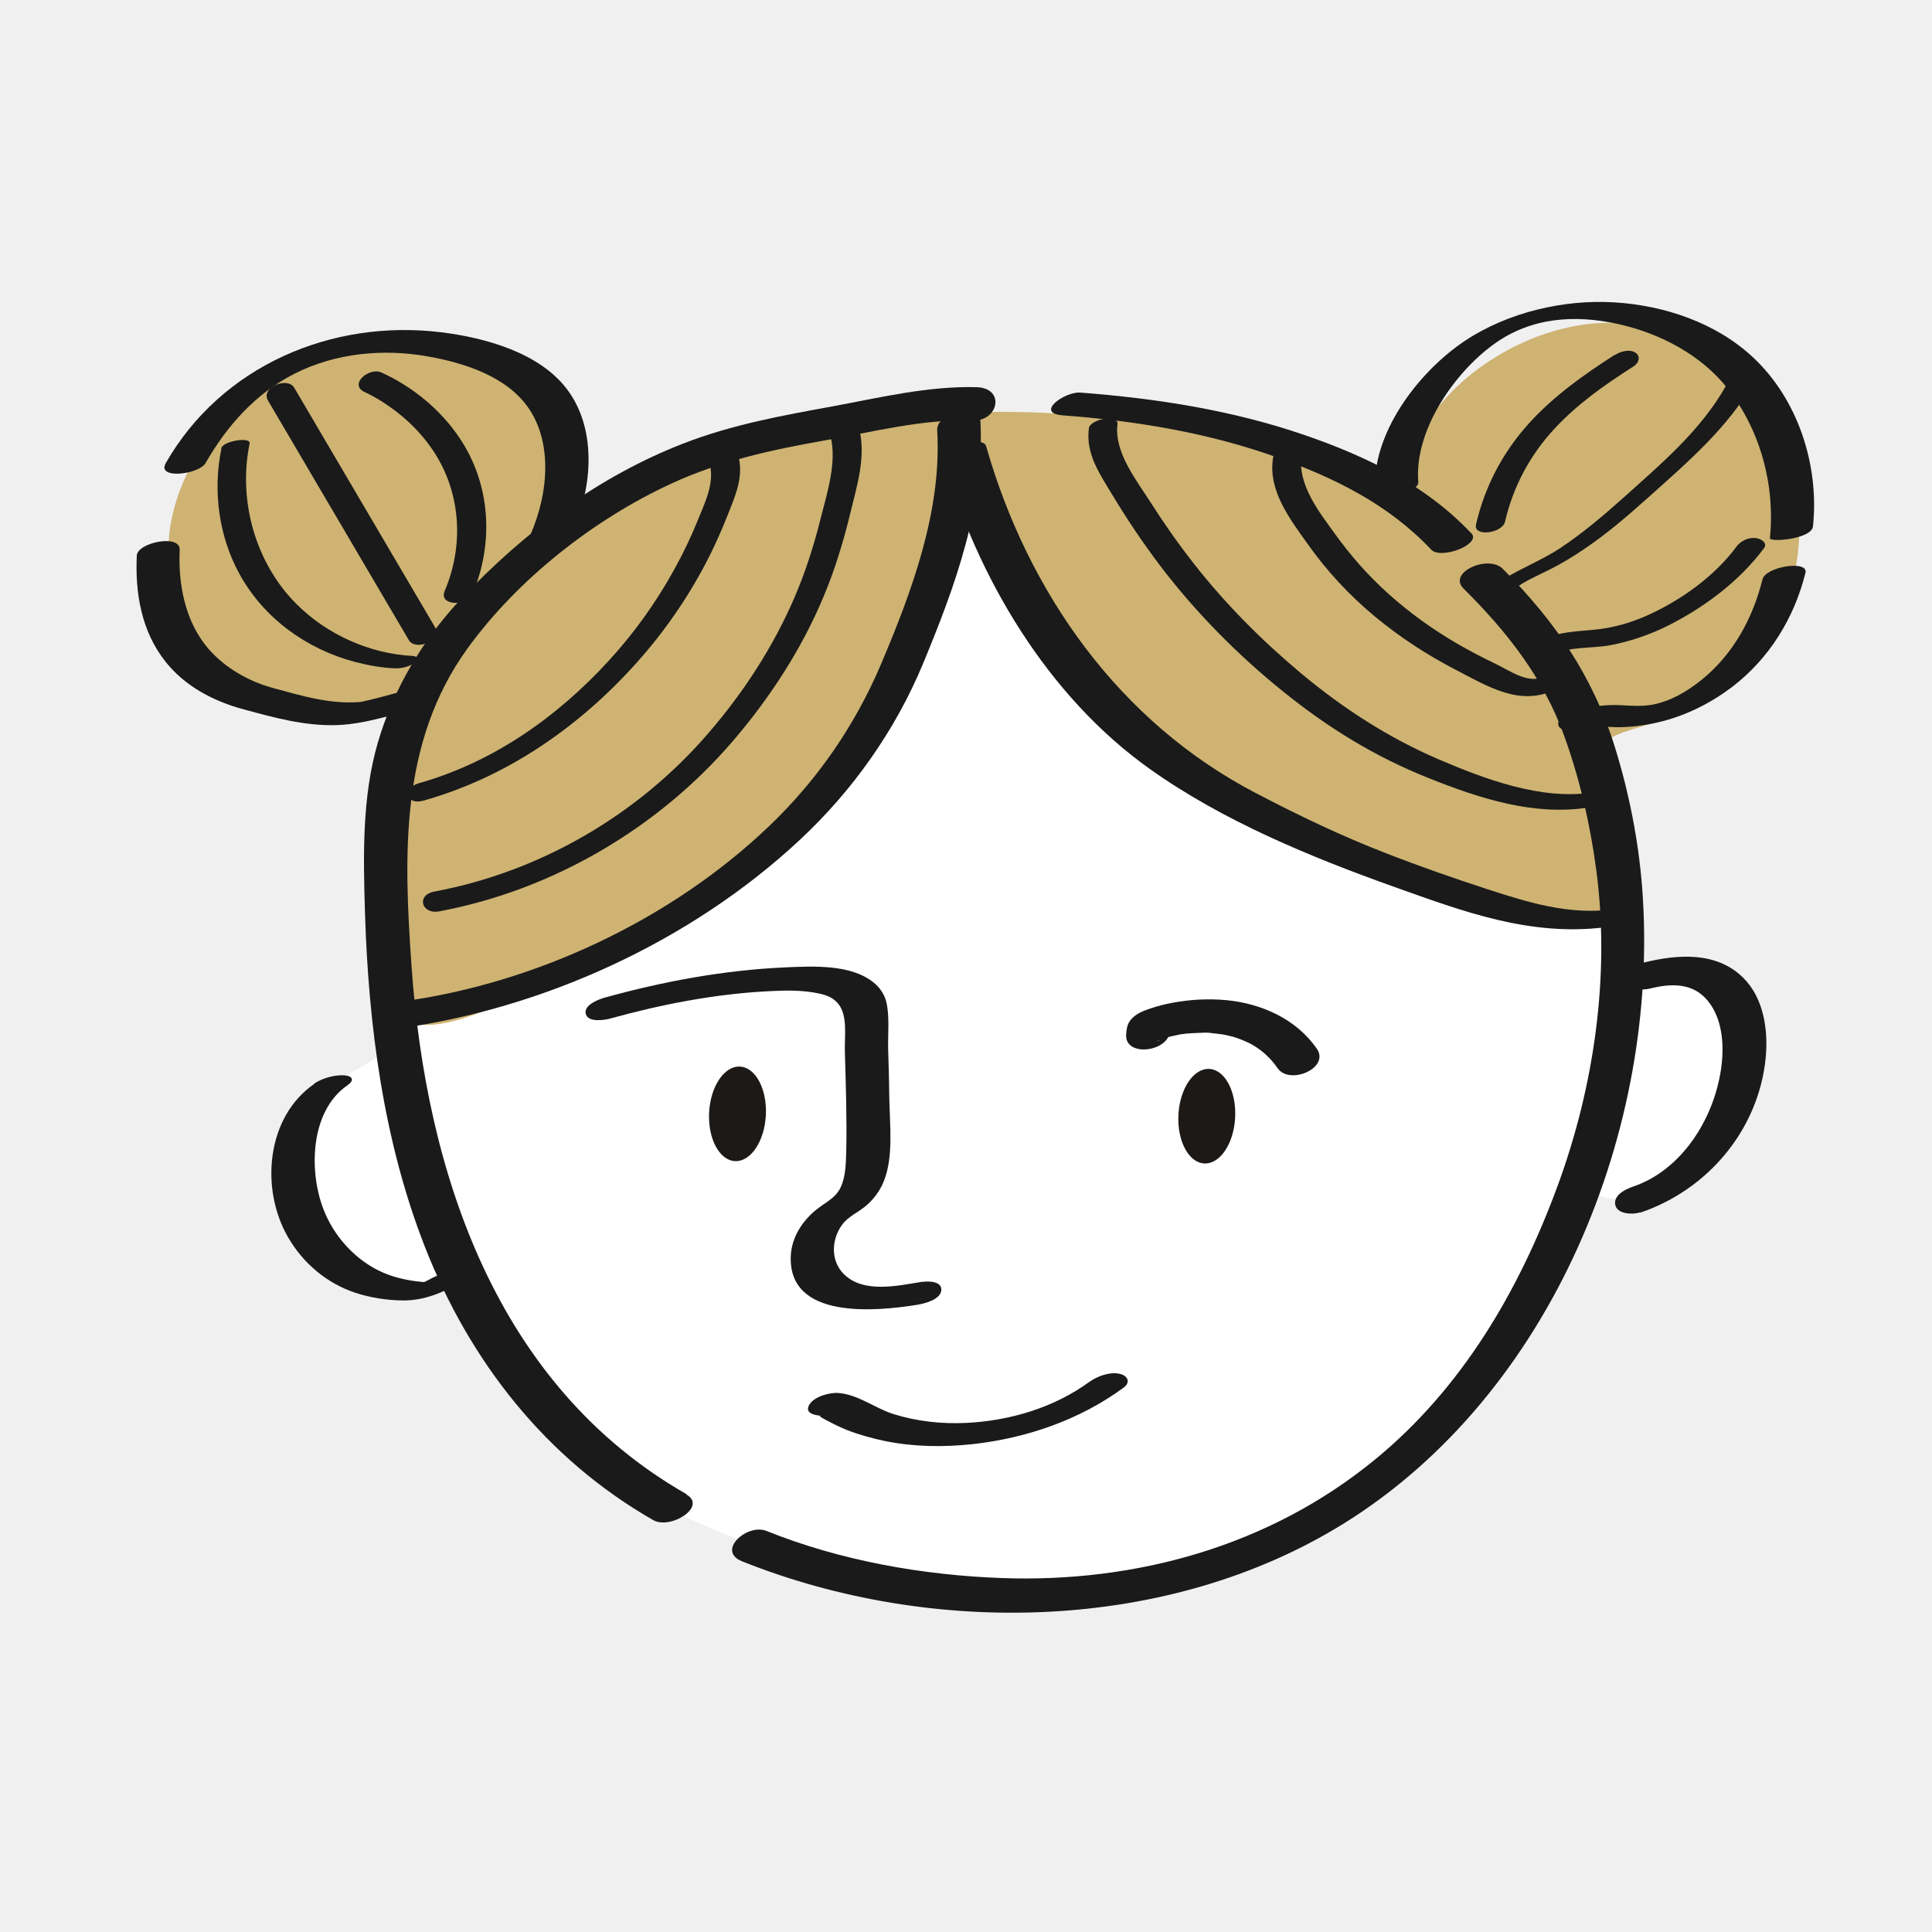
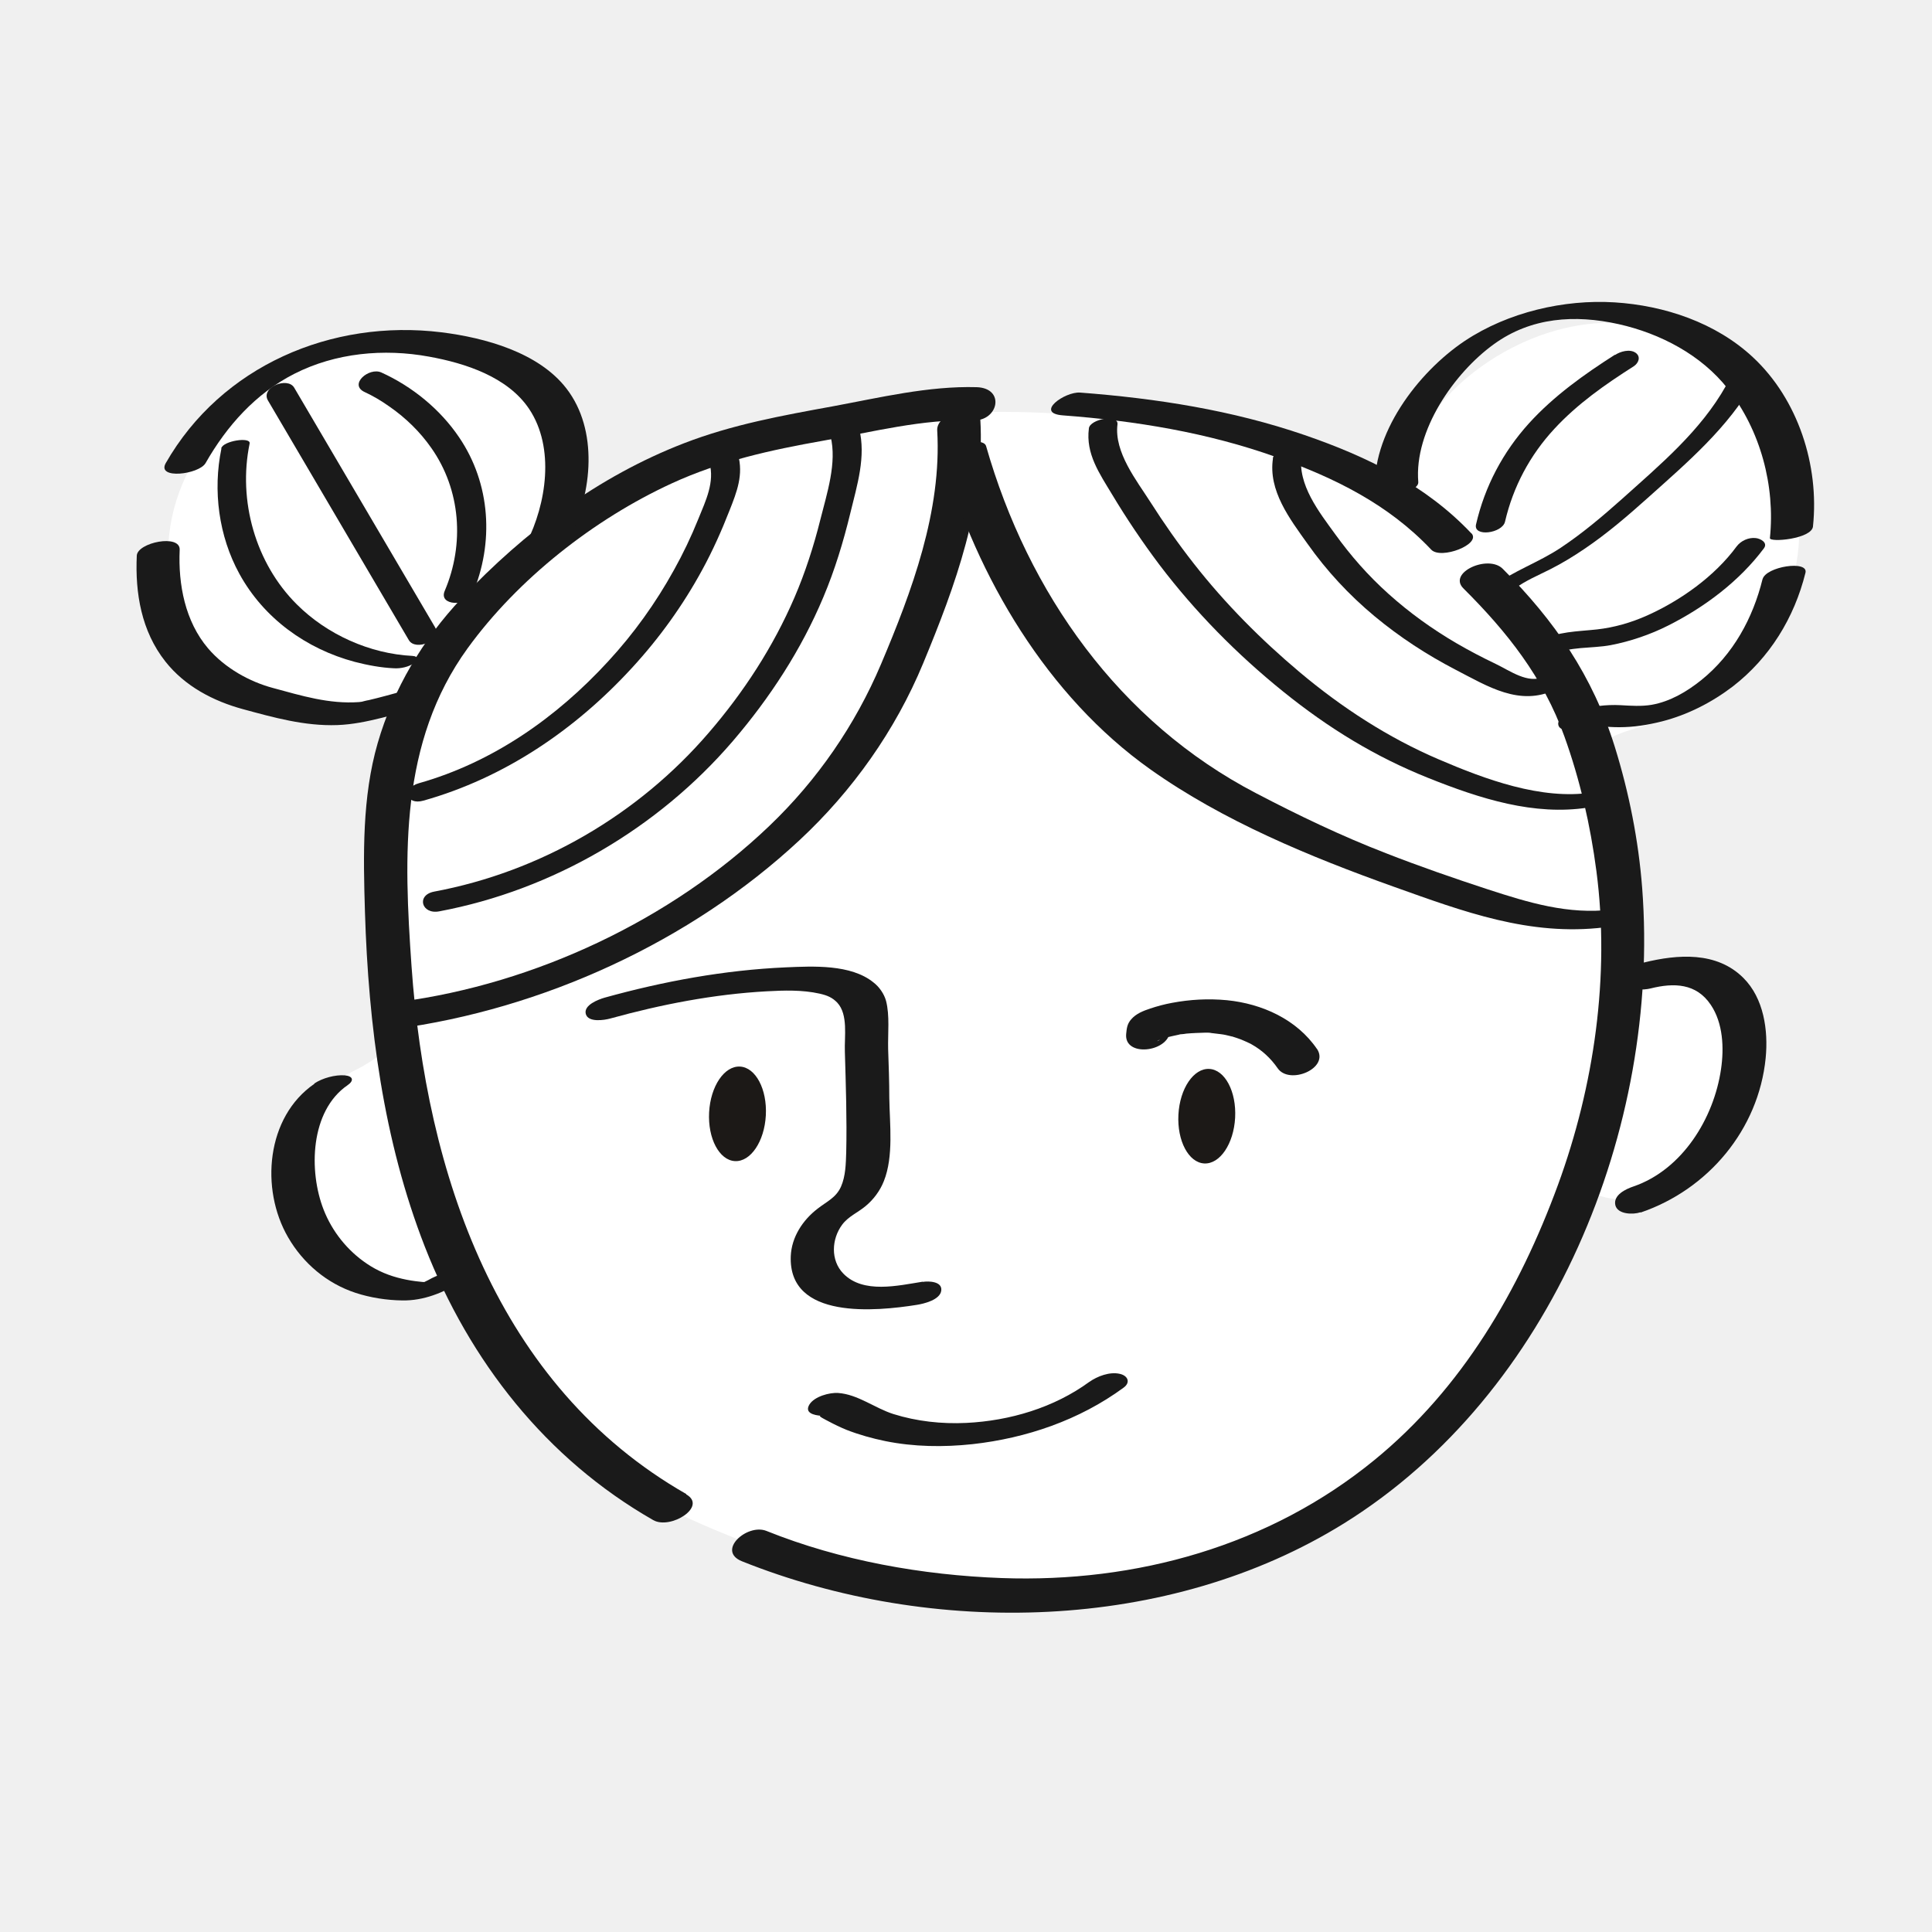
<svg xmlns="http://www.w3.org/2000/svg" id="_レイヤー_1" version="1.1" viewBox="0 0 100 100">
  <defs>
    <style>
      .st0 {
-         fill: #ceb372;
+         fill: #1c1917;
      }

      .st1 {
-         fill: #1c1917;
+         fill: #fff;
      }

      .st2 {
-         fill: #fff;
-       }
- 
-       .st3 {
        fill: #1a1a1a;
      }
    </style>
  </defs>
-   <path class="st2" d="M76.77,29.95c.57.55.95.98,1.42,1.45,0,0,.93,1.02,1.71,2.09,3.15,4.3,3.91,11.81,3.91,11.81.2,1.94.21,3.78.12,5.49-.06,1.03,3.41-1.12,4.11-.51,2.37,2.03,1.98,6.81.68,8.79-1.58,2.42-4.8,4.01-6.95,2.25-1.14,3.1-3.8,10.31-10.91,15.6-13.6,10.12-30.51,3.63-31.81,3.1-3.76-1.51-6.92-2.75-9.59-5.93-2.83-3.38-2.81-6.18-6.09-7.86-2.93.77-4.91-.25-6.62-2.13-1.49-1.63-1.72-4.45-.8-6.45,1.17-2.55,3.33-1.84,4.55-4.16,1.25-2.37-.59-3.74-.51-10.35.03-2.79.6-5.49,2.3-8.47,1.38-2.41,3.1-3.99,4.7-5.45.87-.79,2.51-2.29,4.96-3.72,1.83-1.07,4.84-2.53,8.93-3.27,1.91-.35,4.48-.92,7.62-1.1,0,0,14.59,1.09,17.69,2.23,3.09,1.14,10.59,6.58,10.59,6.58Z" />
-   <path class="st0" d="M83.23,47.53c-.53.27-2.11.12-2.76.05-.41-.04-.73-.09-.87-.12-.77-.13-1.34-.31-1.69-.41-6.4-2-9.38-3.4-9.38-3.4-4.96-2.34-7.44-3.5-10.18-6.06-2.66-2.48-4.19-4.96-4.98-6.25-2.19-3.61-3.22-6.92-3.73-9,.1,1.98-.27,3.89-.52,4.98-.46,1.95-1.34,4.17-2.04,6.05-2.88,7.75-8.69,12.56-16.11,16.13-4.02,1.93-8.54,4.68-10.39,3.06-2.89-2.53.56-15.78.56-15.78,0,0-6.43,1.05-9.85-1.65-2.78-2.21-2.61-6.38-2.57-7.01.29-4.91,4.56-8.93,9.13-9.93,4.42-.96,9.92.74,11.19,3.98.95,2.41-.97,4.32-.04,5.35,3.45-2.16,7.93-4.81,16.54-5.83,16.34-1.94,26.45,4.33,26.45,4.33,0,0,.66-3.05,2.95-5.53,2.39-2.59,7.29-5.04,12-3.07,5.11,2.15,7.03,8.28,5.86,12.55-.96,3.5-3.98,5.71-4.48,6.06-2.93,2.08-4.85,1.33-5.83,3.07-1.6,2.85,2.14,7.71.74,8.41Z" />
-   <path class="st3" d="M84.92,62.76c3.49-1.19,6.1-4.29,6.47-7.99.14-1.43-.09-3.1-1.16-4.16-1.38-1.37-3.39-1.22-5.14-.79-.4.1-1.06.46-.94.97s.93.46,1.29.37c1.2-.3,2.36-.27,3.11.85.64.95.69,2.24.53,3.33-.37,2.54-2,5.2-4.53,6.07-.39.13-1.06.44-.94.97.12.49.94.49,1.29.37h0Z" />
-   <path class="st3" d="M48.51,22.28c.24,4.17-1.31,8.32-2.91,12.1-1.34,3.16-3.3,6-5.78,8.37-5.09,4.87-12.14,8.17-19.11,9.1-.4.05-1.22.3-1.25.82s.58.65.99.59c7.63-1.02,15.28-4.51,20.93-9.77,2.75-2.56,4.96-5.68,6.4-9.15,1.67-4.03,3.22-8.24,2.96-12.66-.05-.85-2.29-.36-2.23.6h0Z" />
-   <path class="st3" d="M76.16,27.61c-2.36-2.5-5.4-3.98-8.63-5.09-3.75-1.29-7.67-1.9-11.62-2.2-.8-.06-2.38,1.07-.89,1.18,3.75.28,7.49.89,11.04,2.16,3.02,1.07,5.8,2.44,8.02,4.79.5.53,2.61-.28,2.08-.85h0Z" />
-   <path class="st3" d="M48.8,23.68c1.77,6.19,5.41,12.36,10.74,16.14,3.76,2.67,8.27,4.53,12.61,6.08,3.59,1.28,7.02,2.57,10.89,2.1.95-.12,1.96-1.11.39-.92-2.26.27-4.31-.36-6.43-1.05-1.77-.58-3.53-1.19-5.27-1.87-2.3-.89-4.53-1.96-6.71-3.1-7.08-3.68-11.81-10.37-13.98-17.97-.16-.57-2.39.04-2.23.6h0Z" />
-   <path class="st3" d="M42.99,22.58c.34,1.38-.19,2.96-.53,4.32s-.78,2.73-1.34,4.03c-1.1,2.55-2.62,4.89-4.43,6.99-3.65,4.25-8.71,7.2-14.22,8.23-.94.18-.65,1.2.27,1.02,5.86-1.1,11.31-4.29,15.19-8.81,1.92-2.24,3.55-4.74,4.69-7.46.59-1.4,1.03-2.85,1.39-4.33s.82-2.93.46-4.39c-.17-.69-1.66-.3-1.49.4h0Z" />
-   <path class="st3" d="M56.36,22.18c-.17,1.31.55,2.33,1.2,3.41.75,1.25,1.57,2.47,2.45,3.64,1.85,2.44,4.02,4.64,6.4,6.56s4.78,3.38,7.5,4.47,5.5,1.97,8.28,1.54c.69-.11,1.25-.94.21-.78-2.63.4-5.54-.69-7.92-1.71-2.62-1.12-5.02-2.68-7.2-4.51-2.01-1.69-3.87-3.56-5.49-5.63-.8-1.02-1.55-2.09-2.25-3.19s-1.88-2.57-1.7-4.01c.07-.56-1.42-.28-1.48.2h0Z" />
-   <path class="st3" d="M36.72,23.94c.28,1.02-.19,1.97-.57,2.91s-.79,1.8-1.27,2.66c-.94,1.7-2.08,3.29-3.4,4.72-2.67,2.91-5.98,5.23-9.8,6.31-.9.25-.67,1.16.24.9,4.19-1.18,7.85-3.67,10.78-6.86,1.42-1.54,2.65-3.25,3.65-5.09.54-.99,1-2.02,1.41-3.07.38-.96.73-1.85.44-2.89-.17-.61-1.66-.22-1.49.4h0Z" />
-   <path class="st3" d="M47.76,66.34c-1.27.2-3.08.64-4.11-.42-.67-.69-.61-1.79-.06-2.53.32-.43.8-.62,1.21-.96s.75-.79.95-1.3c.51-1.28.3-2.95.28-4.3-.01-.84-.03-1.69-.06-2.53-.02-.79.09-1.74-.11-2.5-.1-.36-.35-.72-.65-.95-1.17-.95-3.14-.84-4.54-.78-3.17.14-6.32.72-9.38,1.57-.31.09-1.09.38-.97.84s.97.32,1.26.24c2.64-.73,5.36-1.26,8.1-1.41.9-.05,1.85-.08,2.74.12.4.09.66.2.92.47.57.62.36,1.76.39,2.53.05,1.74.11,3.48.07,5.22-.02.59-.03,1.22-.27,1.77-.26.58-.74.77-1.21,1.14-.77.59-1.35,1.47-1.39,2.46-.13,3.31,4.44,2.85,6.52,2.52.38-.06,1.21-.26,1.27-.74s-.65-.5-.96-.45h0Z" />
-   <path class="st3" d="M24.45,30.76c1.13-2.66.95-5.72-.69-8.13-.98-1.45-2.43-2.63-4.02-3.35-.64-.29-1.72.63-.85,1.02.39.18.83.43,1.29.76.83.58,1.56,1.29,2.14,2.12,1.53,2.17,1.73,4.98.7,7.4-.34.79,1.16.81,1.43.18h0Z" />
-   <path class="st3" d="M93.84,27.24c.33-3.15-.77-6.57-3.11-8.75-1.92-1.79-4.58-2.68-7.17-2.84s-5.5.5-7.75,2c-2.42,1.62-4.88,4.85-4.63,7.9.03.37,2.28-.02,2.23-.6-.22-2.65,1.85-5.65,3.92-7.14,1.92-1.39,4.19-1.54,6.46-1.03,2.14.48,4.27,1.59,5.64,3.34,1.69,2.15,2.46,5.02,2.18,7.73-.03.24,2.16.05,2.23-.6h0Z" />
-   <path class="st3" d="M80.32,33.91c.9-.47,2.07-.33,3.06-.52s2.03-.54,2.96-1.01c1.89-.95,3.69-2.3,4.96-4,.22-.3-.19-.51-.43-.53-.37-.04-.76.14-.98.43-1.14,1.55-2.9,2.8-4.64,3.58-.83.37-1.7.62-2.6.72-1.02.11-2.02.1-2.95.59-.23.12-.59.39-.37.68.2.27.75.19,1,.06h0Z" />
-   <path class="st3" d="M65.89,23.72c-.26,1.67.87,3.14,1.79,4.43.98,1.39,2.15,2.65,3.46,3.74s2.71,2,4.21,2.78c1.65.85,3.3,1.91,5.15,1.03.93-.44.09-1-.6-.67-.81.38-1.74-.31-2.47-.66s-1.38-.69-2.05-1.08c-1.25-.73-2.43-1.58-3.51-2.55s-1.95-1.97-2.76-3.09-1.97-2.57-1.74-4.09c.1-.62-1.41-.37-1.49.17h0Z" />
-   <path class="st3" d="M11.46,23.22c-.45,2.17-.14,4.53.93,6.48,1.26,2.3,3.46,3.89,5.98,4.56.66.17,1.35.3,2.03.33.34.02.77-.07,1.05-.28.22-.16.21-.34-.1-.36-2.21-.11-4.43-1.11-5.99-2.67-2.14-2.13-3.05-5.37-2.44-8.32.08-.37-1.39-.14-1.47.25h0Z" />
-   <path class="st3" d="M16.27,56.1c-2.49,1.71-2.81,5.44-1.36,7.94.78,1.35,2.01,2.39,3.5,2.88.77.25,1.61.38,2.41.39,1.13.02,2.12-.41,3.08-.97.38-.22.26-.47-.14-.51-.53-.05-1.13.16-1.58.42-.07.04-.37.17-.42.23.36-.08.44-.12.24-.12-.09,0-.18-.01-.26-.02-.31-.03-.62-.08-.92-.15-.66-.15-1.27-.4-1.83-.78-1.01-.68-1.8-1.67-2.24-2.8-.78-1.99-.7-5.11,1.24-6.44.35-.24.28-.47-.14-.51-.5-.04-1.16.14-1.58.42h0Z" />
-   <path class="st3" d="M91.23,29.97c-.5,2.03-1.52,3.9-3.17,5.23-.75.6-1.61,1.11-2.57,1.28-.54.09-1.07.05-1.61.02-.75-.04-1.5.06-2.23.27-.28.08-1.09.34-.99.76s1.01.23,1.24.16c.64-.18,1.28-.04,1.93-.05.74-.01,1.47-.12,2.19-.3,1.33-.34,2.58-.98,3.67-1.81,1.91-1.48,3.18-3.55,3.76-5.88.17-.67-2.05-.33-2.22.33h0Z" />
-   <path class="st3" d="M89.34,19.96c-1.32,2.35-3.41,4.09-5.39,5.87-1.01.9-2.05,1.78-3.18,2.53s-2.43,1.19-3.51,1.99c-.25.19-.16.33.1.39.31.07.8-.1,1.05-.28.57-.42,1.21-.68,1.84-1s1.2-.67,1.76-1.05c1.17-.79,2.24-1.71,3.29-2.65,2.04-1.83,4.15-3.62,5.51-6.04.15-.26-.52-.21-.61-.2-.29.04-.71.16-.86.44h0Z" />
-   <path class="st3" d="M35.52,77.33c-9.82-5.61-13.47-16.62-14.22-27.33-.4-5.71-.62-11.58,2.9-16.44,2.61-3.6,6.55-6.69,10.57-8.54,2.52-1.16,5.13-1.73,7.84-2.21,2.55-.45,5.15-1.13,7.76-1.05,1.31.04,1.68-1.67.18-1.72-2.49-.07-5.01.54-7.44.99-2.63.48-5.19.94-7.7,1.91-4.43,1.71-8.27,4.59-11.52,8.03-2,2.12-3.53,4.69-4.34,7.49s-.75,5.8-.66,8.74c.18,5.87.95,11.83,3.1,17.33,2.32,5.93,6.26,10.97,11.82,14.15.89.51,2.82-.7,1.71-1.33h0Z" />
-   <path class="st3" d="M75.75,30.46c2.26,2.25,4.13,4.61,5.22,7.65.81,2.25,1.35,4.61,1.66,6.98.71,5.42-.12,11.13-1.99,16.24-2,5.45-4.95,10.52-9.5,14.24-5.44,4.45-12.33,6.36-19.29,6.11-4.1-.15-8.35-.9-12.18-2.44-1-.4-2.6,1.03-1.27,1.57,9.84,3.94,22.09,3.69,31.18-1.97,10.76-6.7,16.36-20.47,15.42-32.86-.19-2.48-.68-4.95-1.42-7.33-1.14-3.66-3.11-6.52-5.8-9.21-.75-.75-2.85.19-2.04,1.01h0Z" />
-   <path class="st3" d="M83.59,18.36c-1.6,1.02-3.17,2.14-4.45,3.55-1.35,1.49-2.29,3.27-2.74,5.23-.16.67,1.36.47,1.5-.14.42-1.81,1.29-3.44,2.55-4.8,1.19-1.29,2.63-2.3,4.11-3.24.26-.17.38-.5.1-.7-.3-.21-.79-.07-1.06.11h0Z" />
-   <path class="st3" d="M13.87,20.73c2.43,4.13,4.86,8.27,7.29,12.4.34.59,1.76.02,1.36-.66-2.43-4.13-4.86-8.27-7.29-12.4-.34-.59-1.76-.02-1.36.66h0Z" />
-   <path class="st3" d="M7.08,28.76c-.09,1.95.24,3.91,1.48,5.48,1.01,1.28,2.48,2.05,4.03,2.47s3.17.88,4.87.82c.8-.03,1.55-.19,2.32-.38.34-.09.67-.18,1.01-.26.16-.04.31-.08.47-.12.32-.09,0,0,.04-.02.38-.06,1.19-.26,1.28-.72s-.67-.46-.95-.42c-.57.09-1.12.26-1.68.41-.29.08-.58.15-.87.22-.05.01-.43.1-.34.08.13-.02-.13.02-.16.02-1.55.11-2.97-.33-4.45-.73-1.2-.32-2.48-1.02-3.36-2.05-1.19-1.4-1.55-3.31-1.47-5.1.04-.84-2.19-.38-2.22.3h0Z" />
-   <path class="st3" d="M29.49,27.81c1.16-2.3,1.49-5.55-.17-7.7-1.44-1.87-4.22-2.63-6.47-2.91-5.69-.7-11.39,1.74-14.27,6.77-.49.86,1.72.59,2.06,0,1.1-1.93,2.59-3.6,4.59-4.62,2.14-1.09,4.64-1.32,6.98-.89,1.88.34,4.07,1.05,5.18,2.71,1.34,2.01.89,4.91-.14,6.94-.23.45.76.44.95.42.48-.06,1.05-.27,1.28-.72h0Z" />
-   <path class="st3" d="M56.39,71.52c-1.83,1.34-4.12,2.02-6.38,2.13-1.27.06-2.56-.08-3.77-.46-.97-.31-1.84-1.02-2.86-1.09-.45-.03-1.22.18-1.48.59-.28.45.24.56.59.59-.23-.02.31.24.4.29.3.16.61.31.93.44.64.25,1.32.44,2,.58,1.48.3,3.01.32,4.51.16,2.8-.31,5.54-1.25,7.82-2.92.39-.28.22-.63-.19-.72-.52-.12-1.16.12-1.58.42h0Z" />
-   <ellipse class="st1" cx="38.18" cy="57.66" rx="2.45" ry="1.47" transform="translate(-21.45 92.69) rotate(-86.93)" />
-   <ellipse class="st1" cx="62.47" cy="57.77" rx="2.45" ry="1.47" transform="translate(1.43 117.06) rotate(-86.93)" />
-   <path class="st3" d="M68.17,54.3c-1.05-1.54-2.85-2.35-4.67-2.53-.96-.09-1.9-.04-2.85.14-.38.07-.75.17-1.11.29s-.73.26-.99.56c-.21.24-.23.46-.26.76-.11,1.21,2.17.95,2.27-.14.02-.25.02-.04-.12.12l-.44.34c-.2.11-.05,0,.02-.02.07-.03.14-.05.21-.07.15-.05.29-.09.44-.12s.31-.07.46-.1c-.16.03-.09.01.03,0,.08-.01.16-.02.24-.03.33-.03.66-.04.99-.05.21,0-.07,0,.06,0,.08,0,.17.01.25.02.17.02.33.04.5.06s.33.06.49.1c.07.02.13.04.03,0,.1.03.19.06.28.09.16.05.31.11.46.18.09.04.33.15.33.16.52.29.98.71,1.34,1.23.61.89,2.72,0,2.03-1.01h0Z" />
+   <path class="st1" d="M76.77,29.95c.57.55.95.98,1.42,1.45,0,0,.93,1.02,1.71,2.09,3.15,4.3,3.91,11.81,3.91,11.81.2,1.94.21,3.78.12,5.49-.06,1.03,3.41-1.12,4.11-.51,2.37,2.03,1.98,6.81.68,8.79-1.58,2.42-4.8,4.01-6.95,2.25-1.14,3.1-3.8,10.31-10.91,15.6-13.6,10.12-30.51,3.63-31.81,3.1-3.76-1.51-6.92-2.75-9.59-5.93-2.83-3.38-2.81-6.18-6.09-7.86-2.93.77-4.91-.25-6.62-2.13-1.49-1.63-1.72-4.45-.8-6.45,1.17-2.55,3.33-1.84,4.55-4.16,1.25-2.37-.59-3.74-.51-10.35.03-2.79.6-5.49,2.3-8.47,1.38-2.41,3.1-3.99,4.7-5.45.87-.79,2.51-2.29,4.96-3.72,1.83-1.07,4.84-2.53,8.93-3.27,1.91-.35,4.48-.92,7.62-1.1,0,0,14.59,1.09,17.69,2.23,3.09,1.14,10.59,6.58,10.59,6.58h-.01Z" />
+   <path class="st1" d="M83.23,47.53c-.53.27-2.11.12-2.76.05-.41-.04-.73-.09-.87-.12-.77-.13-1.34-.31-1.69-.41-6.4-2-9.38-3.4-9.38-3.4-4.96-2.34-7.44-3.5-10.18-6.06-2.66-2.48-4.19-4.96-4.98-6.25-2.19-3.61-3.22-6.92-3.73-9,.1,1.98-.27,3.89-.52,4.98-.46,1.95-1.34,4.17-2.04,6.05-2.88,7.75-8.69,12.56-16.11,16.13-4.02,1.93-8.54,4.68-10.39,3.06-2.89-2.53.56-15.78.56-15.78,0,0-6.43,1.05-9.85-1.65-2.78-2.21-2.61-6.38-2.57-7.01.29-4.91,4.56-8.93,9.13-9.93,4.42-.96,9.92.74,11.19,3.98.95,2.41-.97,4.32-.04,5.35,3.45-2.16,7.93-4.81,16.54-5.83,16.34-1.94,26.45,4.33,26.45,4.33,0,0,.66-3.05,2.95-5.53,2.39-2.59,7.29-5.04,12-3.07,5.11,2.15,7.03,8.28,5.86,12.55-.96,3.5-3.98,5.71-4.48,6.06-2.93,2.08-4.85,1.33-5.83,3.07-1.6,2.85,2.14,7.71.74,8.41v.02Z" />
+   <path class="st2" d="M84.92,62.76c3.49-1.19,6.1-4.29,6.47-7.99.14-1.43-.09-3.1-1.16-4.16-1.38-1.37-3.39-1.22-5.14-.79-.4.1-1.06.46-.94.97s.93.46,1.29.37c1.2-.3,2.36-.27,3.11.85.64.95.69,2.24.53,3.33-.37,2.54-2,5.2-4.53,6.07-.39.13-1.06.44-.94.97.12.49.94.49,1.29.37h.02Z" />
+   <path class="st2" d="M48.51,22.28c.24,4.17-1.31,8.32-2.91,12.1-1.34,3.16-3.3,6-5.78,8.37-5.09,4.87-12.14,8.17-19.11,9.1-.4.05-1.22.3-1.25.82s.58.65.99.59c7.63-1.02,15.28-4.51,20.93-9.77,2.75-2.56,4.96-5.68,6.4-9.15,1.67-4.03,3.22-8.24,2.96-12.66-.05-.85-2.29-.36-2.23.6h0Z" />
+   <path class="st2" d="M76.16,27.61c-2.36-2.5-5.4-3.98-8.63-5.09-3.75-1.29-7.67-1.9-11.62-2.2-.8-.06-2.38,1.07-.89,1.18,3.75.28,7.49.89,11.04,2.16,3.02,1.07,5.8,2.44,8.02,4.79.5.53,2.61-.28,2.08-.85h0Z" />
+   <path class="st2" d="M48.8,23.68c1.77,6.19,5.41,12.36,10.74,16.14,3.76,2.67,8.27,4.53,12.61,6.08,3.59,1.28,7.02,2.57,10.89,2.1.95-.12,1.96-1.11.39-.92-2.26.27-4.31-.36-6.43-1.05-1.77-.58-3.53-1.19-5.27-1.87-2.3-.89-4.53-1.96-6.71-3.1-7.08-3.68-11.81-10.37-13.98-17.97-.16-.57-2.39.04-2.23.6h-.01Z" />
+   <path class="st2" d="M42.99,22.58c.34,1.38-.19,2.96-.53,4.32s-.78,2.73-1.34,4.03c-1.1,2.55-2.62,4.89-4.43,6.99-3.65,4.25-8.71,7.2-14.22,8.23-.94.18-.65,1.2.27,1.02,5.86-1.1,11.31-4.29,15.19-8.81,1.92-2.24,3.55-4.74,4.69-7.46.59-1.4,1.03-2.85,1.39-4.33s.82-2.93.46-4.39c-.17-.69-1.66-.3-1.49.4h.01Z" />
+   <path class="st2" d="M56.36,22.18c-.17,1.31.55,2.33,1.2,3.41.75,1.25,1.57,2.47,2.45,3.64,1.85,2.44,4.02,4.64,6.4,6.56s4.78,3.38,7.5,4.47,5.5,1.97,8.28,1.54c.69-.11,1.25-.94.21-.78-2.63.4-5.54-.69-7.92-1.71-2.62-1.12-5.02-2.68-7.2-4.51-2.01-1.69-3.87-3.56-5.49-5.63-.8-1.02-1.55-2.09-2.25-3.19s-1.88-2.57-1.7-4.01c.07-.56-1.42-.28-1.48.2h0Z" />
+   <path class="st2" d="M36.72,23.94c.28,1.02-.19,1.97-.57,2.91s-.79,1.8-1.27,2.66c-.94,1.7-2.08,3.29-3.4,4.72-2.67,2.91-5.98,5.23-9.8,6.31-.9.25-.67,1.16.24.9,4.19-1.18,7.85-3.67,10.78-6.86,1.42-1.54,2.65-3.25,3.65-5.09.54-.99,1-2.02,1.41-3.07.38-.96.73-1.85.44-2.89-.17-.61-1.66-.22-1.49.4h.01Z" />
+   <path class="st2" d="M47.76,66.34c-1.27.2-3.08.64-4.11-.42-.67-.69-.61-1.79-.06-2.53.32-.43.8-.62,1.21-.96s.75-.79.95-1.3c.51-1.28.3-2.95.28-4.3,0-.84-.03-1.69-.06-2.53-.02-.79.09-1.74-.11-2.5-.1-.36-.35-.72-.65-.95-1.17-.95-3.14-.84-4.54-.78-3.17.14-6.32.72-9.38,1.57-.31.09-1.09.38-.97.84s.97.32,1.26.24c2.64-.73,5.36-1.26,8.1-1.41.9-.05,1.85-.08,2.74.12.4.09.66.2.92.47.57.62.36,1.76.39,2.53.05,1.74.11,3.48.07,5.22-.02.59-.03,1.22-.27,1.77-.26.58-.74.77-1.21,1.14-.77.59-1.35,1.47-1.39,2.46-.13,3.31,4.44,2.85,6.52,2.52.38-.06,1.21-.26,1.27-.74s-.65-.5-.96-.45h0Z" />
+   <path class="st2" d="M24.45,30.76c1.13-2.66.95-5.72-.69-8.13-.98-1.45-2.43-2.63-4.02-3.35-.64-.29-1.72.63-.85,1.02.39.18.83.43,1.29.76.83.58,1.56,1.29,2.14,2.12,1.53,2.17,1.73,4.98.7,7.4-.34.79,1.16.81,1.43.18h0Z" />
+   <path class="st2" d="M93.84,27.24c.33-3.15-.77-6.57-3.11-8.75-1.92-1.79-4.58-2.68-7.17-2.84s-5.5.5-7.75,2c-2.42,1.62-4.88,4.85-4.63,7.9.03.37,2.28-.02,2.23-.6-.22-2.65,1.85-5.65,3.92-7.14,1.92-1.39,4.19-1.54,6.46-1.03,2.14.48,4.27,1.59,5.64,3.34,1.69,2.15,2.46,5.02,2.18,7.73-.03.24,2.16.05,2.23-.6h0Z" />
+   <path class="st2" d="M80.32,33.91c.9-.47,2.07-.33,3.06-.52s2.03-.54,2.96-1.01c1.89-.95,3.69-2.3,4.96-4,.22-.3-.19-.51-.43-.53-.37-.04-.76.14-.98.43-1.14,1.55-2.9,2.8-4.64,3.58-.83.37-1.7.62-2.6.72-1.02.11-2.02.1-2.95.59-.23.12-.59.39-.37.68.2.27.75.19,1,.06h0Z" />
+   <path class="st2" d="M65.89,23.72c-.26,1.67.87,3.14,1.79,4.43.98,1.39,2.15,2.65,3.46,3.74s2.71,2,4.21,2.78c1.65.85,3.3,1.91,5.15,1.03.93-.44.09-1-.6-.67-.81.38-1.74-.31-2.47-.66s-1.38-.69-2.05-1.08c-1.25-.73-2.43-1.58-3.51-2.55s-1.95-1.97-2.76-3.09-1.97-2.57-1.74-4.09c.1-.62-1.41-.37-1.49.17h.01Z" />
+   <path class="st2" d="M11.46,23.22c-.45,2.17-.14,4.53.93,6.48,1.26,2.3,3.46,3.89,5.98,4.56.66.17,1.35.3,2.03.33.34.02.77-.07,1.05-.28.22-.16.21-.34-.1-.36-2.21-.11-4.43-1.11-5.99-2.67-2.14-2.13-3.05-5.37-2.44-8.32.08-.37-1.39-.14-1.47.25h.01Z" />
+   <path class="st2" d="M16.27,56.1c-2.49,1.71-2.81,5.44-1.36,7.94.78,1.35,2.01,2.39,3.5,2.88.77.25,1.61.38,2.41.39,1.13.02,2.12-.41,3.08-.97.38-.22.26-.47-.14-.51-.53-.05-1.13.16-1.58.42-.07.04-.37.17-.42.23.36-.08.44-.12.24-.12-.09,0-.18-.01-.26-.02-.31-.03-.62-.08-.92-.15-.66-.15-1.27-.4-1.83-.78-1.01-.68-1.8-1.67-2.24-2.8-.78-1.99-.7-5.11,1.24-6.44.35-.24.28-.47-.14-.51-.5-.04-1.16.14-1.58.42h0v.02Z" />
+   <path class="st2" d="M91.23,29.97c-.5,2.03-1.52,3.9-3.17,5.23-.75.6-1.61,1.11-2.57,1.28-.54.09-1.07.05-1.61.02-.75-.04-1.5.06-2.23.27-.28.08-1.09.34-.99.76s1.01.23,1.24.16c.64-.18,1.28-.04,1.93-.05.74,0,1.47-.12,2.19-.3,1.33-.34,2.58-.98,3.67-1.81,1.91-1.48,3.18-3.55,3.76-5.88.17-.67-2.05-.33-2.22.33h0Z" />
+   <path class="st2" d="M89.34,19.96c-1.32,2.35-3.41,4.09-5.39,5.87-1.01.9-2.05,1.78-3.18,2.53s-2.43,1.19-3.51,1.99c-.25.19-.16.33.1.39.31.07.8-.1,1.05-.28.57-.42,1.21-.68,1.84-1s1.2-.67,1.76-1.05c1.17-.79,2.24-1.71,3.29-2.65,2.04-1.83,4.15-3.62,5.51-6.04.15-.26-.52-.21-.61-.2-.29.04-.71.16-.86.44h0Z" />
+   <path class="st2" d="M35.52,77.33c-9.82-5.61-13.47-16.62-14.22-27.33-.4-5.71-.62-11.58,2.9-16.44,2.61-3.6,6.55-6.69,10.57-8.54,2.52-1.16,5.13-1.73,7.84-2.21,2.55-.45,5.15-1.13,7.76-1.05,1.31.04,1.68-1.67.18-1.72-2.49-.07-5.01.54-7.44.99-2.63.48-5.19.94-7.7,1.91-4.43,1.71-8.27,4.59-11.52,8.03-2,2.12-3.53,4.69-4.34,7.49s-.75,5.8-.66,8.74c.18,5.87.95,11.83,3.1,17.33,2.32,5.93,6.26,10.97,11.82,14.15.89.51,2.82-.7,1.71-1.33h0v-.02Z" />
+   <path class="st2" d="M75.75,30.46c2.26,2.25,4.13,4.61,5.22,7.65.81,2.25,1.35,4.61,1.66,6.98.71,5.42-.12,11.13-1.99,16.24-2,5.45-4.95,10.52-9.5,14.24-5.44,4.45-12.33,6.36-19.29,6.11-4.1-.15-8.35-.9-12.18-2.44-1-.4-2.6,1.03-1.27,1.57,9.84,3.94,22.09,3.69,31.18-1.97,10.76-6.7,16.36-20.47,15.42-32.86-.19-2.48-.68-4.95-1.42-7.33-1.14-3.66-3.11-6.52-5.8-9.21-.75-.75-2.85.19-2.04,1.01h.01Z" />
+   <path class="st2" d="M83.59,18.36c-1.6,1.02-3.17,2.14-4.45,3.55-1.35,1.49-2.29,3.27-2.74,5.23-.16.67,1.36.47,1.5-.14.42-1.81,1.29-3.44,2.55-4.8,1.19-1.29,2.63-2.3,4.11-3.24.26-.17.38-.5.1-.7-.3-.21-.79-.07-1.06.11h-.01Z" />
+   <path class="st2" d="M13.87,20.73c2.43,4.13,4.86,8.27,7.29,12.4.34.59,1.76.02,1.36-.66-2.43-4.13-4.86-8.27-7.29-12.4-.34-.59-1.76-.02-1.36.66h0Z" />
+   <path class="st2" d="M7.08,28.76c-.09,1.95.24,3.91,1.48,5.48,1.01,1.28,2.48,2.05,4.03,2.47s3.17.88,4.87.82c.8-.03,1.55-.19,2.32-.38.34-.09.67-.18,1.01-.26.16-.04.31-.08.47-.12.32-.09,0,0,.04-.02.38-.06,1.19-.26,1.28-.72s-.67-.46-.95-.42c-.57.09-1.12.26-1.68.41-.29.08-.58.15-.87.22-.05,0-.43.1-.34.08.13-.02-.13.02-.16.02-1.55.11-2.97-.33-4.45-.73-1.2-.32-2.48-1.02-3.36-2.05-1.19-1.4-1.55-3.31-1.47-5.1.04-.84-2.19-.38-2.22.3h0Z" />
+   <path class="st2" d="M29.49,27.81c1.16-2.3,1.49-5.55-.17-7.7-1.44-1.87-4.22-2.63-6.47-2.91-5.69-.7-11.39,1.74-14.27,6.77-.49.86,1.72.59,2.06,0,1.1-1.93,2.59-3.6,4.59-4.62,2.14-1.09,4.64-1.32,6.98-.89,1.88.34,4.07,1.05,5.18,2.71,1.34,2.01.89,4.91-.14,6.94-.23.45.76.44.95.42.48-.06,1.05-.27,1.28-.72h0Z" />
+   <path class="st2" d="M56.39,71.52c-1.83,1.34-4.12,2.02-6.38,2.13-1.27.06-2.56-.08-3.77-.46-.97-.31-1.84-1.02-2.86-1.09-.45-.03-1.22.18-1.48.59-.28.45.24.56.59.59-.23-.02.31.24.4.29.3.16.61.31.93.44.64.25,1.32.44,2,.58,1.48.3,3.01.32,4.51.16,2.8-.31,5.54-1.25,7.82-2.92.39-.28.22-.63-.19-.72-.52-.12-1.16.12-1.58.42h0Z" />
+   <ellipse class="st0" cx="38.17" cy="57.65" rx="2.45" ry="1.47" transform="translate(-21.44 92.68) rotate(-86.93)" />
+   <ellipse class="st0" cx="62.46" cy="57.77" rx="2.45" ry="1.47" transform="translate(1.43 117.05) rotate(-86.93)" />
+   <path class="st2" d="M68.17,54.3c-1.05-1.54-2.85-2.35-4.67-2.53-.96-.09-1.9-.04-2.85.14-.38.07-.75.17-1.11.29s-.73.26-.99.56c-.21.24-.23.46-.26.76-.11,1.21,2.17.95,2.27-.14.02-.25.02-.04-.12.12l-.44.34c-.2.11-.05,0,.02-.02.07-.03.14-.05.21-.07.15-.05.29-.09.44-.12s.31-.07.46-.1c-.16.03-.09,0,.03,0,.08,0,.16-.02.24-.03.33-.03.66-.04.99-.05.21,0-.07,0,.06,0,.08,0,.17,0,.25.02.17.02.33.04.5.06s.33.06.49.1c.07.02.13.04.03,0,.1.03.19.06.28.09.16.05.31.11.46.18.09.04.33.15.33.16.52.29.98.71,1.34,1.23.61.89,2.72,0,2.03-1.01h0v.02Z" />
</svg>
